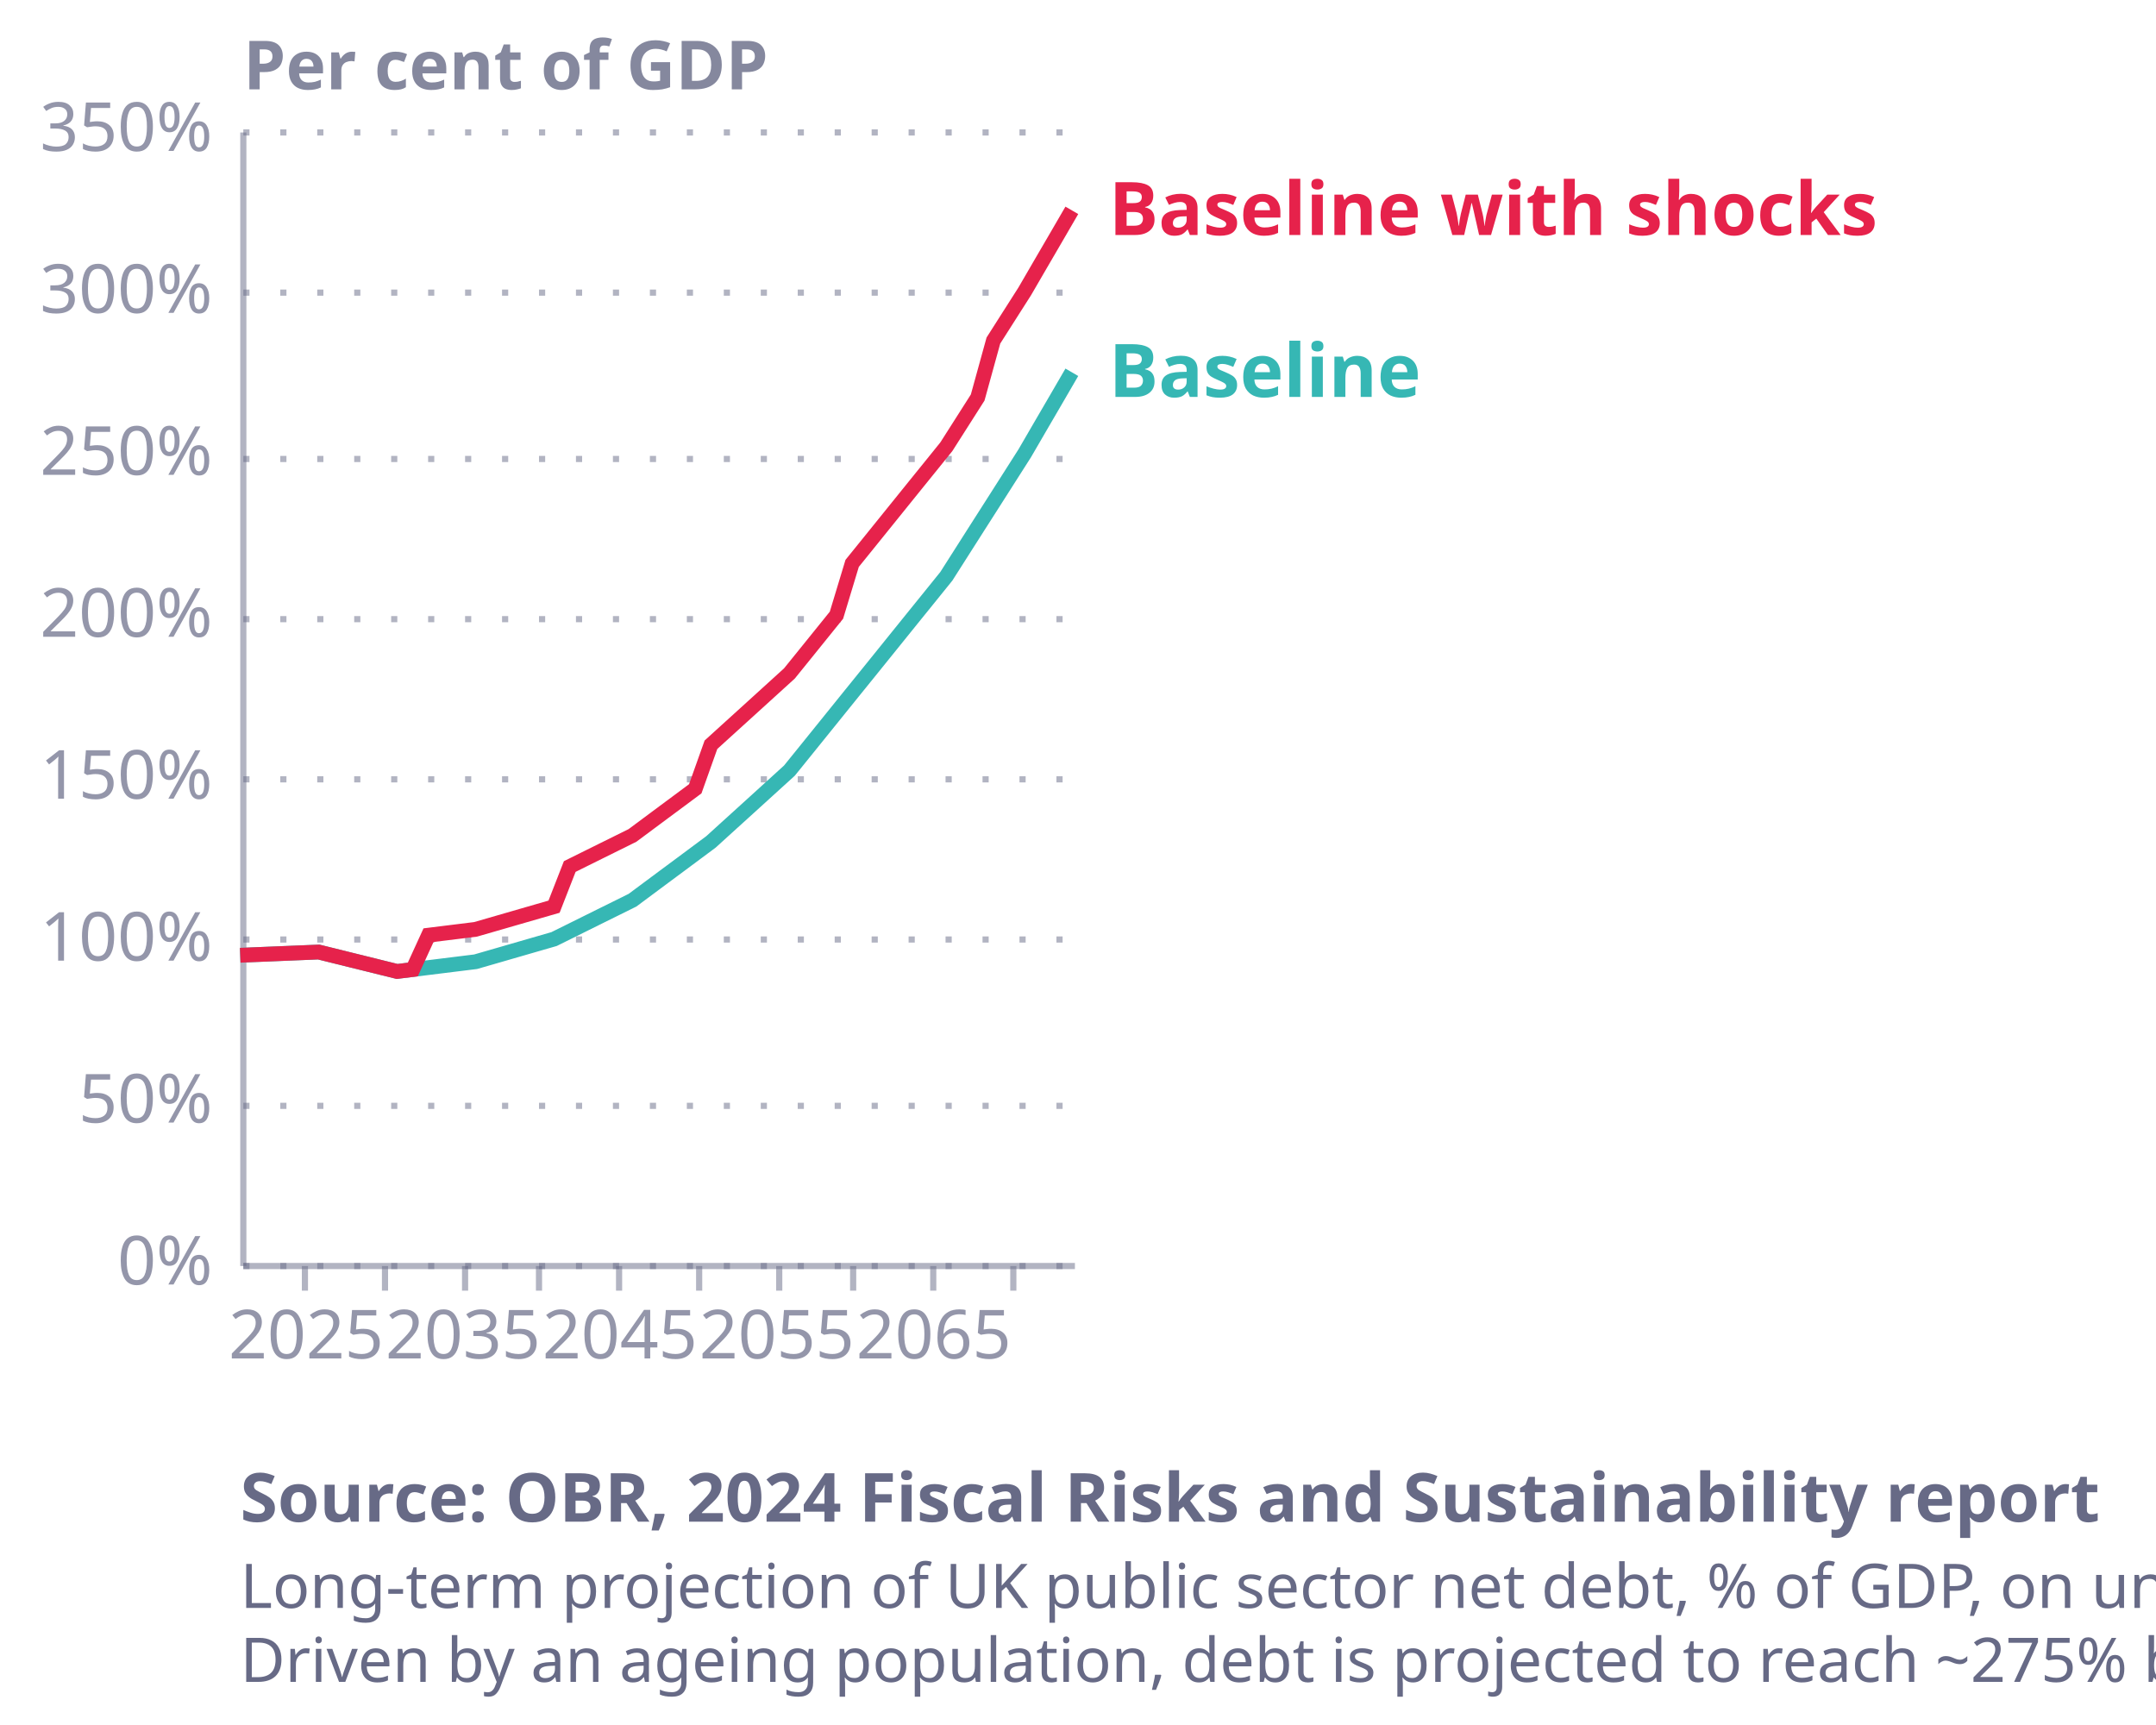
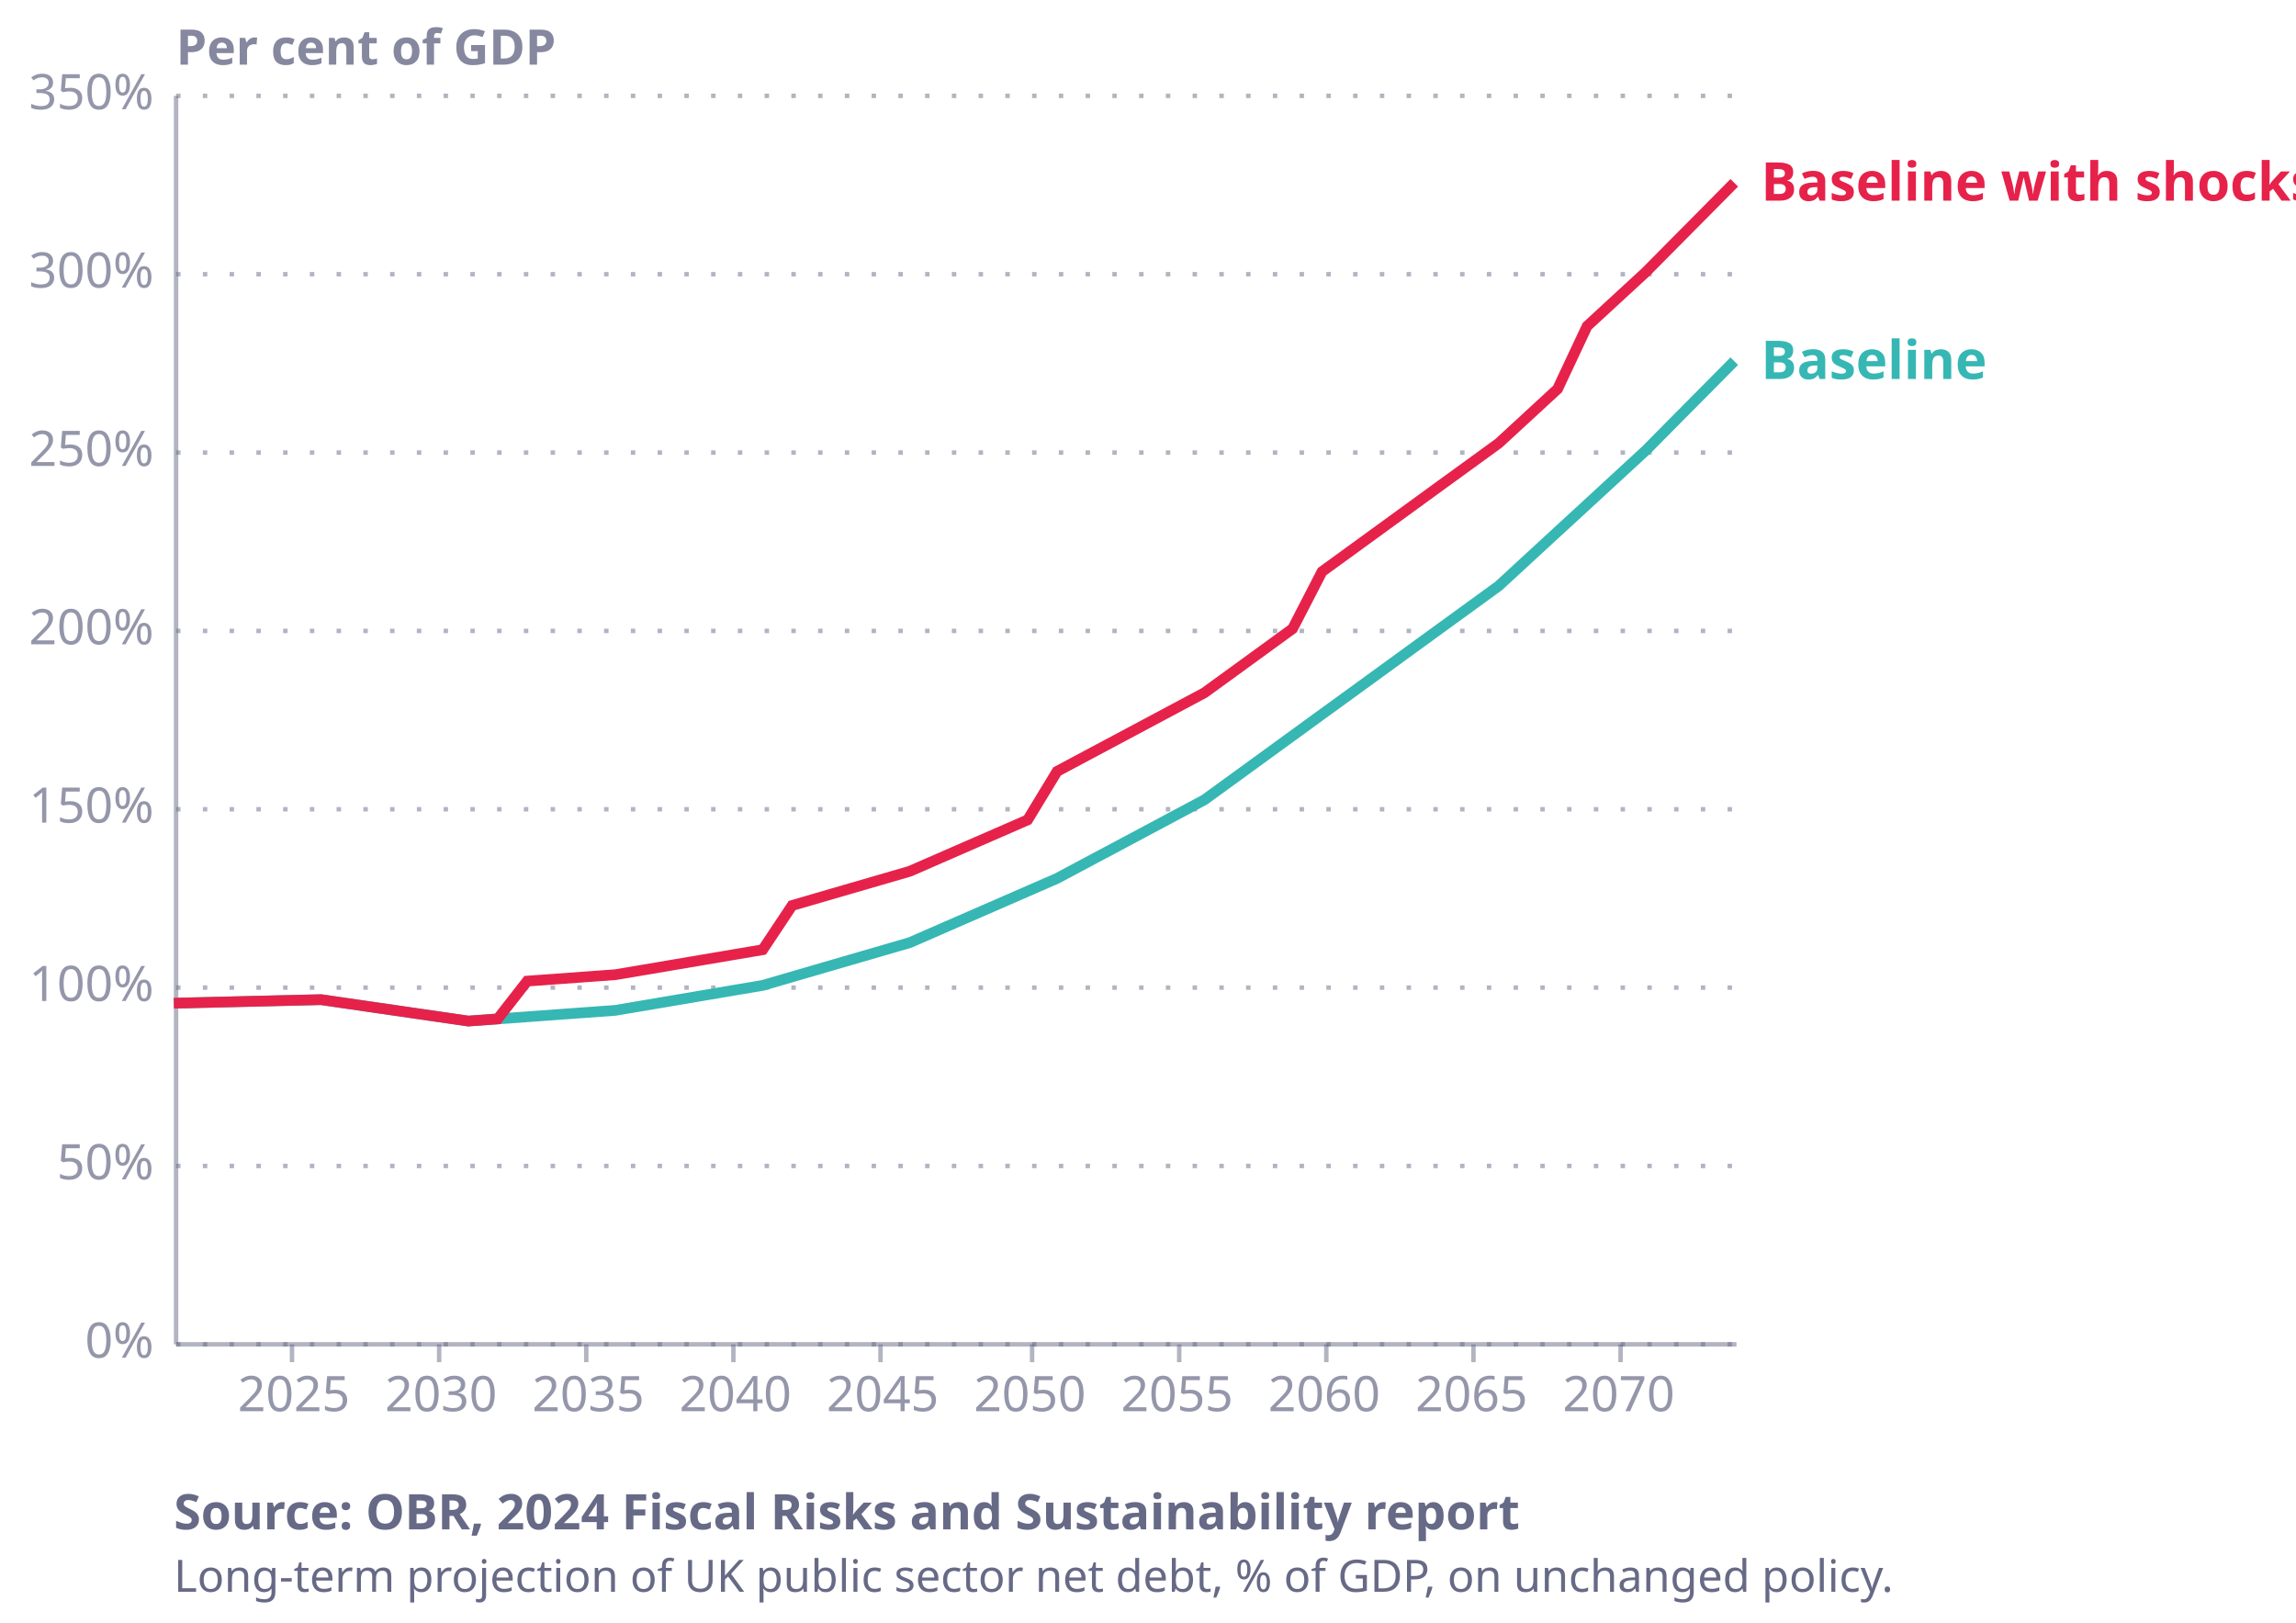
- <svg xmlns="http://www.w3.org/2000/svg" version="1.1" class="marks" width="350" height="280" viewBox="0 0 350 280">
-   <rect width="350" height="280" fill="white" />
+ <svg xmlns="http://www.w3.org/2000/svg" version="1.1" class="marks" width="515" height="364" viewBox="0 0 515 364">
+   <rect width="515" height="364" fill="white" />
  <g fill="none" stroke-miterlimit="10" transform="translate(39,21)">
    <g class="mark-group role-frame root" role="graphics-object" aria-roledescription="group mark container">
      <g transform="translate(0,0)">
-         <path class="background" aria-hidden="true" d="M0.5,0.5h135v184h-135Z" />
+         <path class="background" aria-hidden="true" d="M0.5,0.5h350v280h-350Z" />
        <g>
          <g class="mark-group role-axis" aria-hidden="true">
            <g transform="translate(0.5,0.5)">
              <path class="background" aria-hidden="true" d="M0,0h0v0h0Z" pointer-events="none" />
              <g>
                <g class="mark-rule role-axis-grid" pointer-events="none">
-                   <line transform="translate(0,184)" x2="135" y2="0" stroke="#676A86" stroke-opacity="0.5" stroke-width="1" stroke-dasharray="1,5" opacity="1" />
-                   <line transform="translate(0,158)" x2="135" y2="0" stroke="#676A86" stroke-opacity="0.5" stroke-width="1" stroke-dasharray="1,5" opacity="1" />
-                   <line transform="translate(0,131)" x2="135" y2="0" stroke="#676A86" stroke-opacity="0.5" stroke-width="1" stroke-dasharray="1,5" opacity="1" />
-                   <line transform="translate(0,105)" x2="135" y2="0" stroke="#676A86" stroke-opacity="0.5" stroke-width="1" stroke-dasharray="1,5" opacity="1" />
-                   <line transform="translate(0,79)" x2="135" y2="0" stroke="#676A86" stroke-opacity="0.5" stroke-width="1" stroke-dasharray="1,5" opacity="1" />
-                   <line transform="translate(0,53)" x2="135" y2="0" stroke="#676A86" stroke-opacity="0.5" stroke-width="1" stroke-dasharray="1,5" opacity="1" />
-                   <line transform="translate(0,26)" x2="135" y2="0" stroke="#676A86" stroke-opacity="0.5" stroke-width="1" stroke-dasharray="1,5" opacity="1" />
-                   <line transform="translate(0,0)" x2="135" y2="0" stroke="#676A86" stroke-opacity="0.5" stroke-width="1" stroke-dasharray="1,5" opacity="1" />
+                   <line transform="translate(0,280)" x2="350" y2="0" stroke="#676A86" stroke-opacity="0.5" stroke-width="1" stroke-dasharray="1,5" opacity="1" />
+                   <line transform="translate(0,240)" x2="350" y2="0" stroke="#676A86" stroke-opacity="0.5" stroke-width="1" stroke-dasharray="1,5" opacity="1" />
+                   <line transform="translate(0,200)" x2="350" y2="0" stroke="#676A86" stroke-opacity="0.5" stroke-width="1" stroke-dasharray="1,5" opacity="1" />
+                   <line transform="translate(0,160)" x2="350" y2="0" stroke="#676A86" stroke-opacity="0.5" stroke-width="1" stroke-dasharray="1,5" opacity="1" />
+                   <line transform="translate(0,120)" x2="350" y2="0" stroke="#676A86" stroke-opacity="0.5" stroke-width="1" stroke-dasharray="1,5" opacity="1" />
+                   <line transform="translate(0,80)" x2="350" y2="0" stroke="#676A86" stroke-opacity="0.5" stroke-width="1" stroke-dasharray="1,5" opacity="1" />
+                   <line transform="translate(0,40)" x2="350" y2="0" stroke="#676A86" stroke-opacity="0.5" stroke-width="1" stroke-dasharray="1,5" opacity="1" />
+                   <line transform="translate(0,0)" x2="350" y2="0" stroke="#676A86" stroke-opacity="0.5" stroke-width="1" stroke-dasharray="1,5" opacity="1" />
                </g>
              </g>
              <path class="foreground" aria-hidden="true" d="" pointer-events="none" display="none" />
            </g>
          </g>
          <g class="mark-group role-axis" role="graphics-symbol" aria-roledescription="axis" aria-label="X-axis for a time scale with values from 2021 to 2074">
-             <g transform="translate(0.5,184.5)">
+             <g transform="translate(0.5,280.5)">
              <path class="background" aria-hidden="true" d="M0,0h0v0h0Z" pointer-events="none" />
              <g>
                <g class="mark-rule role-axis-tick" pointer-events="none">
-                   <line transform="translate(10,0)" x2="0" y2="4" stroke="#676A86" stroke-opacity="0.5" stroke-width="1" opacity="1" />
-                   <line transform="translate(23,0)" x2="0" y2="4" stroke="#676A86" stroke-opacity="0.5" stroke-width="1" opacity="1" />
-                   <line transform="translate(36,0)" x2="0" y2="4" stroke="#676A86" stroke-opacity="0.5" stroke-width="1" opacity="1" />
-                   <line transform="translate(48,0)" x2="0" y2="4" stroke="#676A86" stroke-opacity="0.5" stroke-width="1" opacity="1" />
-                   <line transform="translate(61,0)" x2="0" y2="4" stroke="#676A86" stroke-opacity="0.5" stroke-width="1" opacity="1" />
-                   <line transform="translate(74,0)" x2="0" y2="4" stroke="#676A86" stroke-opacity="0.5" stroke-width="1" opacity="1" />
-                   <line transform="translate(87,0)" x2="0" y2="4" stroke="#676A86" stroke-opacity="0.5" stroke-width="1" opacity="1" />
-                   <line transform="translate(99,0)" x2="0" y2="4" stroke="#676A86" stroke-opacity="0.5" stroke-width="1" opacity="1" />
-                   <line transform="translate(112,0)" x2="0" y2="4" stroke="#676A86" stroke-opacity="0.5" stroke-width="1" opacity="1" />
+                   <line transform="translate(26,0)" x2="0" y2="4" stroke="#676A86" stroke-opacity="0.5" stroke-width="1" opacity="1" />
+                   <line transform="translate(59,0)" x2="0" y2="4" stroke="#676A86" stroke-opacity="0.5" stroke-width="1" opacity="1" />
+                   <line transform="translate(92,0)" x2="0" y2="4" stroke="#676A86" stroke-opacity="0.5" stroke-width="1" opacity="1" />
                  <line transform="translate(125,0)" x2="0" y2="4" stroke="#676A86" stroke-opacity="0.5" stroke-width="1" opacity="1" />
+                   <line transform="translate(158,0)" x2="0" y2="4" stroke="#676A86" stroke-opacity="0.5" stroke-width="1" opacity="1" />
+                   <line transform="translate(192,0)" x2="0" y2="4" stroke="#676A86" stroke-opacity="0.5" stroke-width="1" opacity="1" />
+                   <line transform="translate(225,0)" x2="0" y2="4" stroke="#676A86" stroke-opacity="0.5" stroke-width="1" opacity="1" />
+                   <line transform="translate(258,0)" x2="0" y2="4" stroke="#676A86" stroke-opacity="0.5" stroke-width="1" opacity="1" />
+                   <line transform="translate(291,0)" x2="0" y2="4" stroke="#676A86" stroke-opacity="0.5" stroke-width="1" opacity="1" />
+                   <line transform="translate(324,0)" x2="0" y2="4" stroke="#676A86" stroke-opacity="0.5" stroke-width="1" opacity="1" />
                </g>
                <g class="mark-text role-axis-label" pointer-events="none">
-                   <text text-anchor="middle" transform="translate(10.18881,15)" font-family="Circular Std" font-size="11px" fill="#676A86" fill-opacity="0.7" opacity="1">2025</text>
-                   <text text-anchor="middle" transform="translate(22.92308,15)" font-family="Circular Std" font-size="11px" fill="#676A86" fill-opacity="0.7" opacity="0">2030</text>
-                   <text text-anchor="middle" transform="translate(35.65735,15)" font-family="Circular Std" font-size="11px" fill="#676A86" fill-opacity="0.7" opacity="1">2035</text>
-                   <text text-anchor="middle" transform="translate(48.39162,15)" font-family="Circular Std" font-size="11px" fill="#676A86" fill-opacity="0.7" opacity="0">2040</text>
-                   <text text-anchor="middle" transform="translate(61.13286,15)" font-family="Circular Std" font-size="11px" fill="#676A86" fill-opacity="0.7" opacity="1">2045</text>
-                   <text text-anchor="middle" transform="translate(73.86714,15)" font-family="Circular Std" font-size="11px" fill="#676A86" fill-opacity="0.7" opacity="0">2050</text>
-                   <text text-anchor="middle" transform="translate(86.60141,15)" font-family="Circular Std" font-size="11px" fill="#676A86" fill-opacity="0.7" opacity="1">2055</text>
-                   <text text-anchor="middle" transform="translate(99.33568,15)" font-family="Circular Std" font-size="11px" fill="#676A86" fill-opacity="0.7" opacity="0">2060</text>
-                   <text text-anchor="middle" transform="translate(112.0769,15)" font-family="Circular Std" font-size="11px" fill="#676A86" fill-opacity="0.7" opacity="1">2065</text>
-                   <text text-anchor="middle" transform="translate(124.8112,15)" font-family="Circular Std" font-size="11px" fill="#676A86" fill-opacity="0.7" opacity="0">2070</text>
+                   <text text-anchor="middle" transform="translate(26.41544,15)" font-family="Circular Std" font-size="11px" fill="#676A86" fill-opacity="0.7" opacity="1">2025</text>
+                   <text text-anchor="middle" transform="translate(59.43021,15)" font-family="Circular Std" font-size="11px" fill="#676A86" fill-opacity="0.7" opacity="1">2030</text>
+                   <text text-anchor="middle" transform="translate(92.44498,15)" font-family="Circular Std" font-size="11px" fill="#676A86" fill-opacity="0.7" opacity="1">2035</text>
+                   <text text-anchor="middle" transform="translate(125.4598,15)" font-family="Circular Std" font-size="11px" fill="#676A86" fill-opacity="0.7" opacity="1">2040</text>
+                   <text text-anchor="middle" transform="translate(158.4926,15)" font-family="Circular Std" font-size="11px" fill="#676A86" fill-opacity="0.7" opacity="1">2045</text>
+                   <text text-anchor="middle" transform="translate(191.5074,15)" font-family="Circular Std" font-size="11px" fill="#676A86" fill-opacity="0.7" opacity="1">2050</text>
+                   <text text-anchor="middle" transform="translate(224.5222,15)" font-family="Circular Std" font-size="11px" fill="#676A86" fill-opacity="0.7" opacity="1">2055</text>
+                   <text text-anchor="middle" transform="translate(257.5369,15)" font-family="Circular Std" font-size="11px" fill="#676A86" fill-opacity="0.7" opacity="1">2060</text>
+                   <text text-anchor="middle" transform="translate(290.5698,15)" font-family="Circular Std" font-size="11px" fill="#676A86" fill-opacity="0.7" opacity="1">2065</text>
+                   <text text-anchor="middle" transform="translate(323.5846,15)" font-family="Circular Std" font-size="11px" fill="#676A86" fill-opacity="0.7" opacity="1">2070</text>
                </g>
                <g class="mark-rule role-axis-domain" pointer-events="none">
-                   <line transform="translate(0,0)" x2="135" y2="0" stroke="#676A86" stroke-opacity="0.5" stroke-width="1" opacity="1" />
+                   <line transform="translate(0,0)" x2="350" y2="0" stroke="#676A86" stroke-opacity="0.5" stroke-width="1" opacity="1" />
                </g>
              </g>
              <path class="foreground" aria-hidden="true" d="" pointer-events="none" display="none" />
            </g>
          </g>
          <g class="mark-group role-axis" role="graphics-symbol" aria-roledescription="axis" aria-label="Y-axis titled 'Per cent of GDP' for a linear scale with values from 0 to 350">
            <g transform="translate(0.5,0.5)">
              <path class="background" aria-hidden="true" d="M0,0h0v0h0Z" pointer-events="none" />
              <g>
                <g class="mark-text role-axis-label" pointer-events="none">
-                   <text text-anchor="end" transform="translate(-5,187)" font-family="Circular Std" font-size="11px" fill="#676A86" fill-opacity="0.7" opacity="1">0%</text>
-                   <text text-anchor="end" transform="translate(-5,160.7143)" font-family="Circular Std" font-size="11px" fill="#676A86" fill-opacity="0.7" opacity="1">50%</text>
-                   <text text-anchor="end" transform="translate(-5,134.4286)" font-family="Circular Std" font-size="11px" fill="#676A86" fill-opacity="0.7" opacity="1">100%</text>
-                   <text text-anchor="end" transform="translate(-5,108.1429)" font-family="Circular Std" font-size="11px" fill="#676A86" fill-opacity="0.7" opacity="1">150%</text>
-                   <text text-anchor="end" transform="translate(-5,81.85714)" font-family="Circular Std" font-size="11px" fill="#676A86" fill-opacity="0.7" opacity="1">200%</text>
-                   <text text-anchor="end" transform="translate(-5,55.57143)" font-family="Circular Std" font-size="11px" fill="#676A86" fill-opacity="0.7" opacity="1">250%</text>
-                   <text text-anchor="end" transform="translate(-5,29.28571)" font-family="Circular Std" font-size="11px" fill="#676A86" fill-opacity="0.7" opacity="1">300%</text>
+                   <text text-anchor="end" transform="translate(-5,283)" font-family="Circular Std" font-size="11px" fill="#676A86" fill-opacity="0.7" opacity="1">0%</text>
+                   <text text-anchor="end" transform="translate(-5,243)" font-family="Circular Std" font-size="11px" fill="#676A86" fill-opacity="0.7" opacity="1">50%</text>
+                   <text text-anchor="end" transform="translate(-5,203)" font-family="Circular Std" font-size="11px" fill="#676A86" fill-opacity="0.7" opacity="1">100%</text>
+                   <text text-anchor="end" transform="translate(-5,163)" font-family="Circular Std" font-size="11px" fill="#676A86" fill-opacity="0.7" opacity="1">150%</text>
+                   <text text-anchor="end" transform="translate(-5,123)" font-family="Circular Std" font-size="11px" fill="#676A86" fill-opacity="0.7" opacity="1">200%</text>
+                   <text text-anchor="end" transform="translate(-5,83)" font-family="Circular Std" font-size="11px" fill="#676A86" fill-opacity="0.7" opacity="1">250%</text>
+                   <text text-anchor="end" transform="translate(-5,43)" font-family="Circular Std" font-size="11px" fill="#676A86" fill-opacity="0.7" opacity="1">300%</text>
                  <text text-anchor="end" transform="translate(-5,3)" font-family="Circular Std" font-size="11px" fill="#676A86" fill-opacity="0.7" opacity="1">350%</text>
                </g>
                <g class="mark-rule role-axis-domain" pointer-events="none">
-                   <line transform="translate(0,184)" x2="0" y2="-184" stroke="#676A86" stroke-opacity="0.5" stroke-width="1" opacity="1" />
+                   <line transform="translate(0,280)" x2="0" y2="-280" stroke="#676A86" stroke-opacity="0.5" stroke-width="1" opacity="1" />
                </g>
                <g class="mark-text role-axis-title" pointer-events="none">
                  <text text-anchor="start" transform="translate(0,-7)" font-family="Circular Std" font-size="11px" font-weight="bold" fill="#676A86" fill-opacity="0.8" opacity="1">Per cent of GDP</text>
                </g>
              </g>
              <path class="foreground" aria-hidden="true" d="" pointer-events="none" display="none" />
            </g>
          </g>
          <g class="mark-group role-scope layer_0_pathgroup" role="graphics-object" aria-roledescription="group mark container">
            <g transform="translate(0,0)">
-               <path class="background" aria-hidden="true" d="M0,0h135v184h-135Z" />
+               <path class="background" aria-hidden="true" d="M0,0h350v280h-350Z" />
              <g>
                <g class="mark-line role-mark layer_0_marks" role="graphics-object" aria-roledescription="line mark container">
-                   <path aria-label="date: 2021; Per cent of GDP: 95; scenario: Baseline" role="graphics-symbol" aria-roledescription="line mark" d="M0,134.057L2.545,133.952L5.091,133.847L7.636,133.742L10.189,133.637L12.734,133.531L15.28,134.162L17.825,134.793L20.378,135.424L22.923,136.055L25.469,136.686L28.014,136.37L30.566,136.055L33.112,135.739L35.657,135.424L38.203,135.109L40.755,134.373L43.301,133.637L45.846,132.901L48.392,132.165L50.944,131.429L53.49,130.167L56.035,128.905L58.58,127.643L61.133,126.382L63.678,125.12L66.224,123.227L68.769,121.335L71.322,119.442L73.867,117.55L76.413,115.657L78.958,113.344L81.51,111.031L84.056,108.718L86.601,106.405L89.147,104.091L91.699,100.937L94.245,97.783L96.79,94.629L99.336,91.474L101.888,88.32L104.434,85.166L106.979,82.011L109.524,78.857L112.077,75.703L114.622,72.549L117.168,68.553L119.713,64.558L122.266,60.562L124.811,56.567L127.357,52.571L129.902,48.19L132.455,43.81L135,39.429" stroke="#36B7B4" stroke-width="2.4" />
+                   <path aria-label="date: 2021; Per cent of GDP: 95; scenario: Baseline" role="graphics-symbol" aria-roledescription="line mark" d="M0,204L6.599,203.84L13.199,203.68L19.798,203.52L26.415,203.36L33.015,203.2L39.614,204.16L46.213,205.12L52.831,206.08L59.43,207.04L66.03,208L72.629,207.52L79.246,207.04L85.846,206.56L92.445,206.08L99.044,205.6L105.662,204.48L112.261,203.36L118.86,202.24L125.46,201.12L132.077,200L138.677,198.08L145.276,196.16L151.875,194.24L158.493,192.32L165.092,190.4L171.691,187.52L178.291,184.64L184.908,181.76L191.507,178.88L198.107,176L204.706,172.48L211.323,168.96L217.923,165.44L224.522,161.92L231.122,158.4L237.739,153.6L244.338,148.8L250.938,144L257.537,139.2L264.154,134.4L270.754,129.6L277.353,124.8L283.952,120L290.57,115.2L297.169,110.4L303.768,104.32L310.368,98.24L316.985,92.16L323.585,86.08L330.184,80L336.783,73.333L343.401,66.667L350,60" stroke="#36B7B4" stroke-width="2.4" />
                </g>
              </g>
              <path class="foreground" aria-hidden="true" d="" display="none" />
            </g>
            <g transform="translate(0,0)">
-               <path class="background" aria-hidden="true" d="M0,0h135v184h-135Z" />
+               <path class="background" aria-hidden="true" d="M0,0h350v280h-350Z" />
              <g>
                <g class="mark-line role-mark layer_0_marks" role="graphics-object" aria-roledescription="line mark container">
-                   <path aria-label="date: 2021; Per cent of GDP: 95; scenario: Baseline with shocks" role="graphics-symbol" aria-roledescription="line mark" d="M0,134.057L2.545,133.952L5.091,133.847L7.636,133.742L10.189,133.637L12.734,133.531L15.28,134.162L17.825,134.793L20.378,135.424L22.923,136.055L25.469,136.686L28.014,136.37L30.566,130.798L33.112,130.482L35.657,130.167L38.203,129.851L40.755,129.115L43.301,128.379L45.846,127.643L48.392,126.907L50.944,126.171L53.49,119.653L56.035,118.391L58.58,117.129L61.133,115.867L63.678,114.606L66.224,112.713L68.769,110.821L71.322,108.928L73.867,107.035L76.413,99.886L78.958,97.573L81.51,95.259L84.056,92.946L86.601,90.633L89.147,88.32L91.699,85.166L94.245,82.011L96.79,78.857L99.336,70.446L101.888,67.291L104.434,64.137L106.979,60.983L109.524,57.829L112.077,54.674L114.622,51.52L117.168,47.525L119.713,43.529L122.266,34.277L124.811,30.281L127.357,26.286L129.902,21.905L132.455,17.524L135,13.143" stroke="#E6224B" stroke-width="2.4" />
+                   <path aria-label="date: 2021; Per cent of GDP: 95; scenario: Baseline with shocks" role="graphics-symbol" aria-roledescription="line mark" d="M0,204L6.599,203.84L13.199,203.68L19.798,203.52L26.415,203.36L33.015,203.2L39.614,204.16L46.213,205.12L52.831,206.08L59.43,207.04L66.03,208L72.629,207.52L79.246,199.04L85.846,198.56L92.445,198.08L99.044,197.6L105.662,196.48L112.261,195.36L118.86,194.24L125.46,193.12L132.077,192L138.677,182.08L145.276,180.16L151.875,178.24L158.493,176.32L165.092,174.4L171.691,171.52L178.291,168.64L184.908,165.76L191.507,162.88L198.107,152L204.706,148.48L211.323,144.96L217.923,141.44L224.522,137.92L231.122,134.4L237.739,129.6L244.338,124.8L250.938,120L257.537,107.2L264.154,102.4L270.754,97.6L277.353,92.8L283.952,88L290.57,83.2L297.169,78.4L303.768,72.32L310.368,66.24L316.985,52.16L323.585,46.08L330.184,40L336.783,33.333L343.401,26.667L350,20" stroke="#E6224B" stroke-width="2.4" />
                </g>
              </g>
              <path class="foreground" aria-hidden="true" d="" display="none" />
            </g>
          </g>
          <g class="mark-text role-mark layer_1_marks" role="graphics-object" aria-roledescription="text mark container">
-             <text aria-label="Max of date: Jan 01, 2074; pct for max date: 275; scenario: Baseline; scenario for max date: Baseline" role="graphics-symbol" aria-roledescription="text mark" text-anchor="start" transform="translate(141,43.42857)" font-family="Circular Std" font-size="12px" font-weight="bold" fill="#36B7B4">Baseline</text>
-             <text aria-label="Max of date: Jan 01, 2074; pct for max date: 325; scenario: Baseline with shocks; scenario for max date: Baseline with shocks" role="graphics-symbol" aria-roledescription="text mark" text-anchor="start" transform="translate(141,17.14286)" font-family="Circular Std" font-size="12px" font-weight="bold" fill="#E6224B">Baseline with shocks</text>
+             <text aria-label="Max of date: Jan 01, 2074; pct for max date: 275; scenario: Baseline; scenario for max date: Baseline" role="graphics-symbol" aria-roledescription="text mark" text-anchor="start" transform="translate(356,64)" font-family="Circular Std" font-size="12px" font-weight="bold" fill="#36B7B4">Baseline</text>
+             <text aria-label="Max of date: Jan 01, 2074; pct for max date: 325; scenario: Baseline with shocks; scenario for max date: Baseline with shocks" role="graphics-symbol" aria-roledescription="text mark" text-anchor="start" transform="translate(356,24)" font-family="Circular Std" font-size="12px" font-weight="bold" fill="#E6224B">Baseline with shocks</text>
          </g>
          <g class="mark-group role-title">
-             <g transform="translate(0,205)">
+             <g transform="translate(0,301)">
              <path class="background" aria-hidden="true" d="M0,0h0v0h0Z" pointer-events="none" />
              <g>
                <g class="mark-text role-title-text" role="graphics-symbol" aria-roledescription="title" aria-label="Title text 'Source: OBR, 2024 Fiscal Risks and Sustainability report'" pointer-events="none">
                  <text text-anchor="start" transform="translate(0,21)" font-family="Circular Std" font-size="11px" font-weight="bold" fill="#676A86" opacity="1">Source: OBR, 2024 Fiscal Risks and Sustainability report</text>
                </g>
-                 <g class="mark-text role-title-subtitle" role="graphics-symbol" aria-roledescription="subtitle" aria-label="Subtitle text 'Long-term projection of UK public sector net debt, % of GDP, on unchanged policy. Driven by an ageing population, debt is projected to reach ~275% by the 2070s — or ~325% with recurring shocks.'" pointer-events="none">
-                   <text text-anchor="start" transform="translate(0,35)" font-family="Circular Std" font-size="10px" fill="#676A86" opacity="1">
-                     <tspan>Long-term projection of UK public sector net debt, % of GDP, on unchanged policy.</tspan>
-                     <tspan x="0" dy="12">Driven by an ageing population, debt is projected to reach ~275% by the 2070s — or ~325% with recurring shocks.</tspan>
-                   </text>
+                 <g class="mark-text role-title-subtitle" role="graphics-symbol" aria-roledescription="subtitle" aria-label="Subtitle text 'Long-term projection of UK public sector net debt, % of GDP, on unchanged policy.'" pointer-events="none">
+                   <text text-anchor="start" transform="translate(0,35)" font-family="Circular Std" font-size="10px" fill="#676A86" opacity="1">Long-term projection of UK public sector net debt, % of GDP, on unchanged policy.</text>
                </g>
              </g>
              <path class="foreground" aria-hidden="true" d="" pointer-events="none" display="none" />
            </g>
          </g>
        </g>
        <path class="foreground" aria-hidden="true" d="" display="none" />
      </g>
    </g>
  </g>
</svg>
